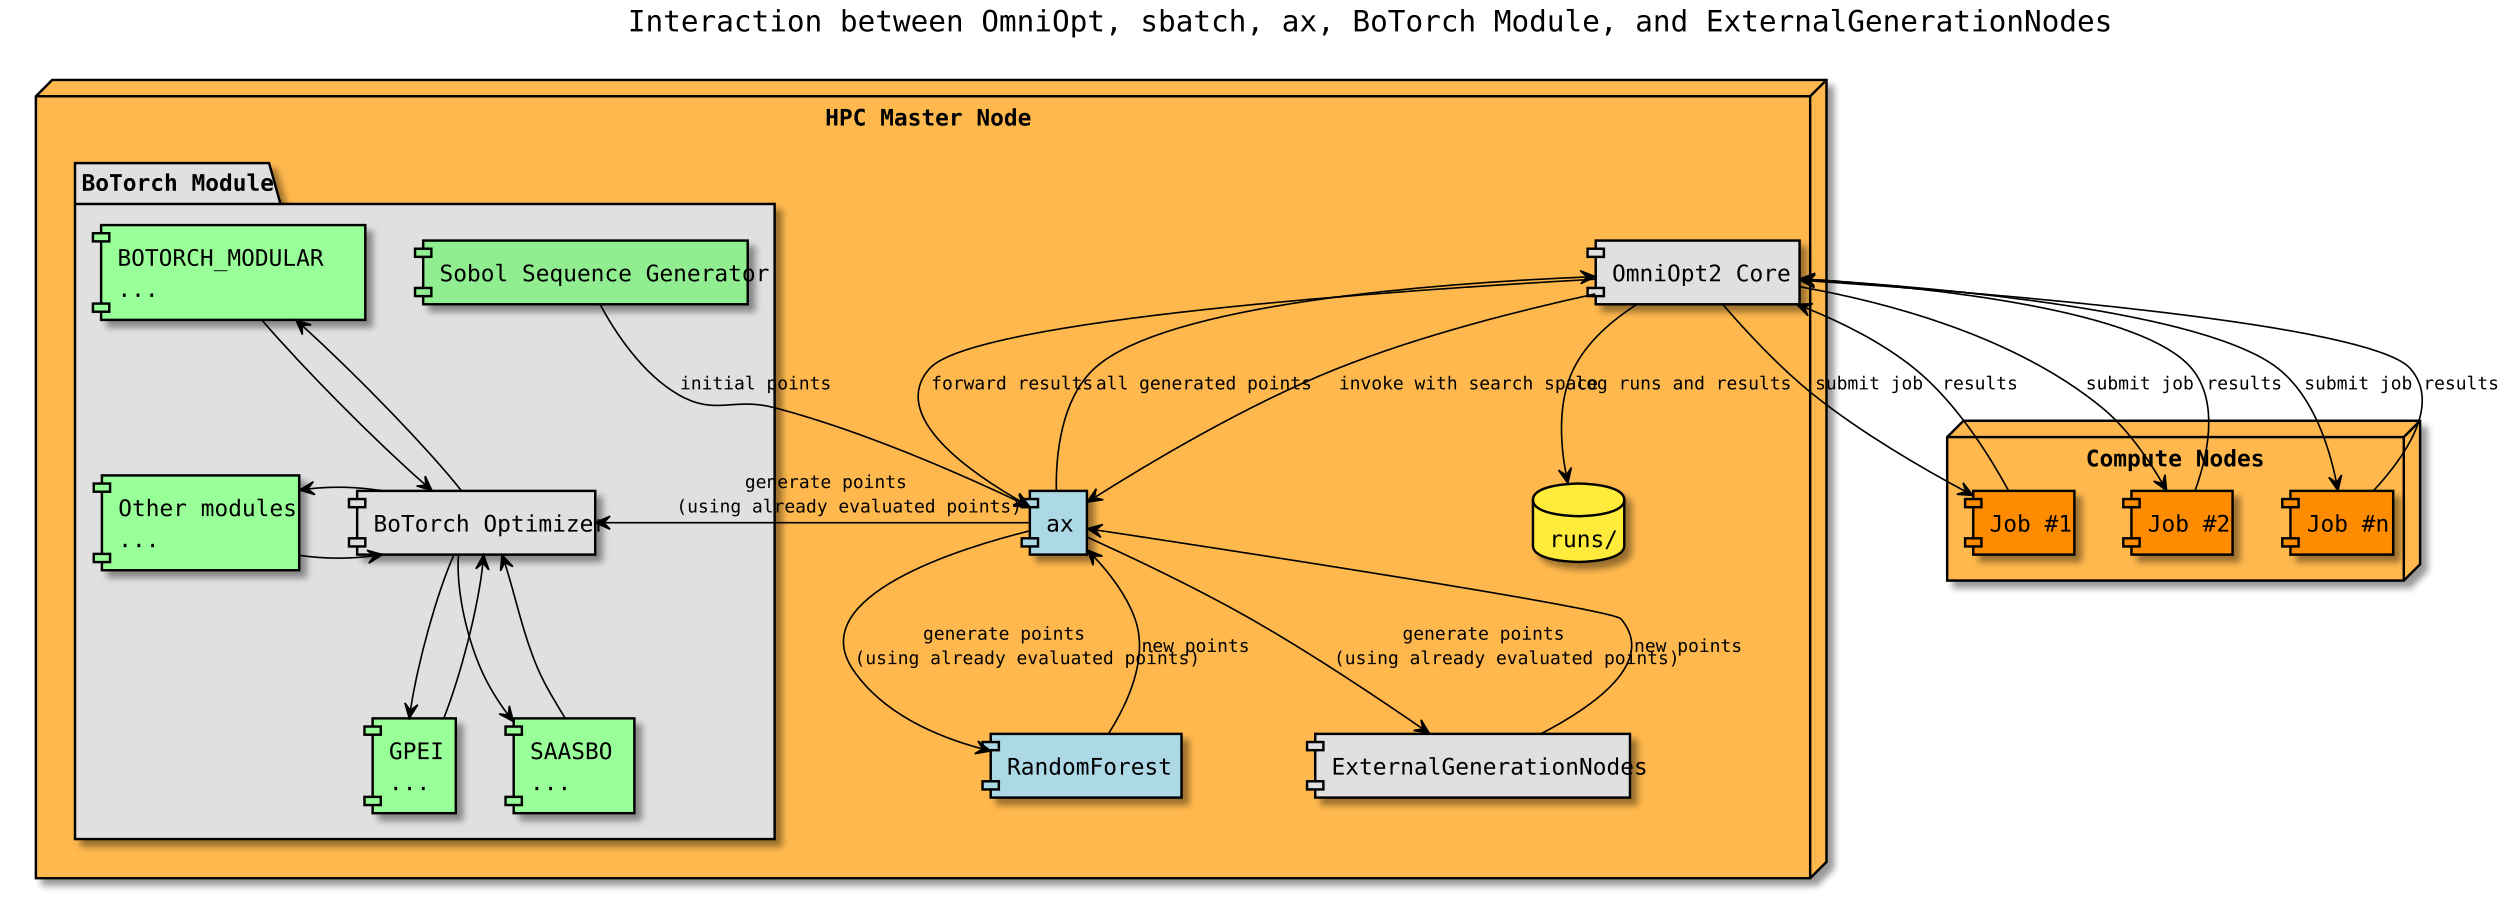
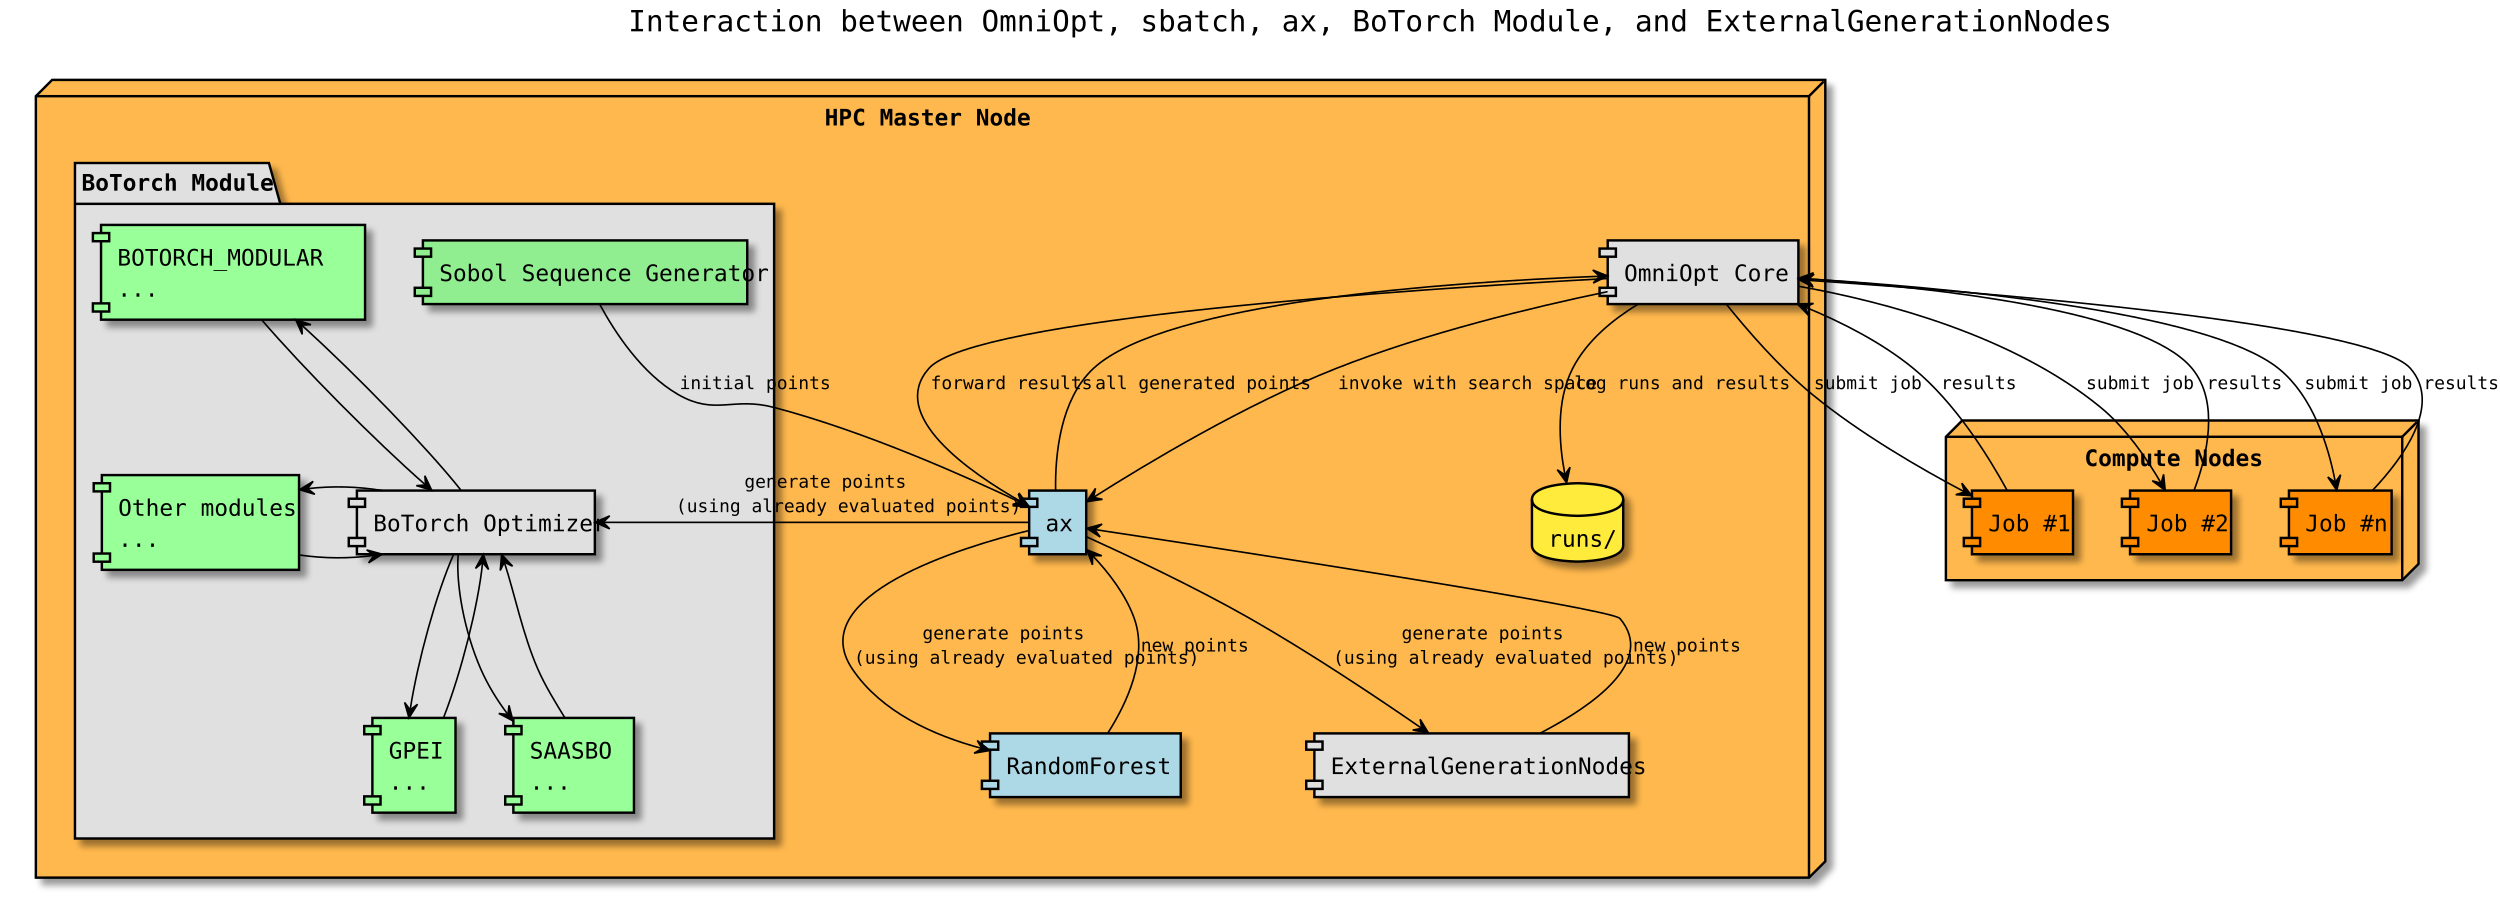
- <svg xmlns="http://www.w3.org/2000/svg" contentScriptType="application/ecmascript" contentStyleType="text/css" height="550px" preserveAspectRatio="none" style="width:1533px;height:550px;" version="1.1" viewBox="0 0 1533 550" width="1533px" zoomAndPan="magnify">
+ <svg xmlns="http://www.w3.org/2000/svg" contentScriptType="application/ecmascript" contentStyleType="text/css" height="550px" preserveAspectRatio="none" style="width:1534px;height:550px;" version="1.1" viewBox="0 0 1534 550" width="1534px" zoomAndPan="magnify">
  <defs>
-     <filter height="300%" id="fgqsyl67jvktl" width="300%" x="-1" y="-1">
+     <filter height="300%" id="fndk302husdw9" width="300%" x="-1" y="-1">
      <feGaussianBlur result="blurOut" stdDeviation="2.0" />
      <feColorMatrix in="blurOut" result="blurOut2" type="matrix" values="0 0 0 0 0 0 0 0 0 0 0 0 0 0 0 0 0 0 .4 0" />
      <feOffset dx="4.0" dy="4.0" in="blurOut2" result="blurOut3" />
      <feBlend in="SourceGraphic" in2="blurOut3" mode="normal" />
    </filter>
  </defs>
  <g>
-     <text fill="#000000" font-family="Monospace" font-size="18" lengthAdjust="spacingAndGlyphs" textLength="770" x="385" y="19.242">Interaction between OmniOpt, sbatch, ax, BoTorch Module, and ExternalGenerationNodes</text>
-     <polygon fill="#FFB84D" filter="url(#fgqsyl67jvktl)" points="22,59.016,32,49.016,1120,49.016,1120,528.516,1110,538.516,22,538.516,22,59.016" style="stroke: #000000; stroke-width: 1.5;" />
+     <text fill="#000000" font-family="Monospace" font-size="18" lengthAdjust="spacingAndGlyphs" textLength="770" x="385.5" y="19.242">Interaction between OmniOpt, sbatch, ax, BoTorch Module, and ExternalGenerationNodes</text>
+     <polygon fill="#FFB84D" filter="url(#fndk302husdw9)" points="22,59.016,32,49.016,1120,49.016,1120,528.516,1110,538.516,22,538.516,22,59.016" style="stroke: #000000; stroke-width: 1.5;" />
    <line style="stroke: #000000; stroke-width: 1.5;" x1="1110" x2="1119" y1="59.016" y2="50.016" />
    <line style="stroke: #000000; stroke-width: 1.5;" x1="22" x2="1110" y1="59.016" y2="59.016" />
    <line style="stroke: #000000; stroke-width: 1.5;" x1="1110" x2="1110" y1="59.016" y2="538.516" />
    <text fill="#000000" font-family="Monospace" font-size="14" font-weight="bold" lengthAdjust="spacingAndGlyphs" textLength="122" x="506" y="76.982">HPC Master Node</text>
-     <polygon fill="#E0E0E0" filter="url(#fgqsyl67jvktl)" points="46,100.016,165,100.016,172,125.084,475,125.084,475,514.516,46,514.516,46,100.016" style="stroke: #000000; stroke-width: 1.5;" />
+     <polygon fill="#E0E0E0" filter="url(#fndk302husdw9)" points="46,100.016,165,100.016,172,125.084,475,125.084,475,514.516,46,514.516,46,100.016" style="stroke: #000000; stroke-width: 1.5;" />
    <line style="stroke: #000000; stroke-width: 1.5;" x1="46" x2="172" y1="125.084" y2="125.084" />
    <text fill="#000000" font-family="Monospace" font-size="14" font-weight="bold" lengthAdjust="spacingAndGlyphs" textLength="113" x="50" y="116.982">BoTorch Module</text>
-     <polygon fill="#FFB84D" filter="url(#fgqsyl67jvktl)" points="1194,268.016,1204,258.016,1484,258.016,1484,346.016,1474,356.016,1194,356.016,1194,268.016" style="stroke: #000000; stroke-width: 1.5;" />
+     <polygon fill="#FFB84D" filter="url(#fndk302husdw9)" points="1194,268.016,1204,258.016,1484,258.016,1484,346.016,1474,356.016,1194,356.016,1194,268.016" style="stroke: #000000; stroke-width: 1.5;" />
    <line style="stroke: #000000; stroke-width: 1.5;" x1="1474" x2="1483" y1="268.016" y2="259.016" />
    <line style="stroke: #000000; stroke-width: 1.5;" x1="1194" x2="1474" y1="268.016" y2="268.016" />
    <line style="stroke: #000000; stroke-width: 1.5;" x1="1474" x2="1474" y1="268.016" y2="356.016" />
    <text fill="#000000" font-family="Monospace" font-size="14" font-weight="bold" lengthAdjust="spacingAndGlyphs" textLength="112" x="1279" y="285.982">Compute Nodes</text>
-     <rect fill="#E0E0E0" filter="url(#fgqsyl67jvktl)" height="39.068" style="stroke: #000000; stroke-width: 1.5;" width="125" x="978.5" y="147.516" />
-     <rect fill="#E0E0E0" height="5" style="stroke: #000000; stroke-width: 1.5;" width="10" x="973.5" y="152.516" />
-     <rect fill="#E0E0E0" height="5" style="stroke: #000000; stroke-width: 1.5;" width="10" x="973.5" y="176.584" />
-     <text fill="#000000" font-family="Monospace" font-size="14" lengthAdjust="spacingAndGlyphs" textLength="105" x="988.5" y="172.482">OmniOpt2 Core</text>
-     <rect fill="#ADD8E6" filter="url(#fgqsyl67jvktl)" height="39.068" style="stroke: #000000; stroke-width: 1.5;" width="35" x="631.5" y="301.016" />
+     <rect fill="#E0E0E0" filter="url(#fndk302husdw9)" height="39.068" style="stroke: #000000; stroke-width: 1.5;" width="117" x="986.5" y="147.516" />
+     <rect fill="#E0E0E0" height="5" style="stroke: #000000; stroke-width: 1.5;" width="10" x="981.5" y="152.516" />
+     <rect fill="#E0E0E0" height="5" style="stroke: #000000; stroke-width: 1.5;" width="10" x="981.5" y="176.584" />
+     <text fill="#000000" font-family="Monospace" font-size="14" lengthAdjust="spacingAndGlyphs" textLength="97" x="996.5" y="172.482">OmniOpt Core</text>
+     <rect fill="#ADD8E6" filter="url(#fndk302husdw9)" height="39.068" style="stroke: #000000; stroke-width: 1.5;" width="35" x="631.5" y="301.016" />
    <rect fill="#ADD8E6" height="5" style="stroke: #000000; stroke-width: 1.5;" width="10" x="626.5" y="306.016" />
    <rect fill="#ADD8E6" height="5" style="stroke: #000000; stroke-width: 1.5;" width="10" x="626.5" y="330.084" />
    <text fill="#000000" font-family="Monospace" font-size="14" lengthAdjust="spacingAndGlyphs" textLength="15" x="641.5" y="325.982">ax</text>
-     <rect fill="#E0E0E0" filter="url(#fgqsyl67jvktl)" height="39.068" style="stroke: #000000; stroke-width: 1.5;" width="193" x="806.5" y="450.016" />
+     <rect fill="#E0E0E0" filter="url(#fndk302husdw9)" height="39.068" style="stroke: #000000; stroke-width: 1.5;" width="193" x="806.5" y="450.016" />
    <rect fill="#E0E0E0" height="5" style="stroke: #000000; stroke-width: 1.5;" width="10" x="801.5" y="455.016" />
    <rect fill="#E0E0E0" height="5" style="stroke: #000000; stroke-width: 1.5;" width="10" x="801.5" y="479.084" />
    <text fill="#000000" font-family="Monospace" font-size="14" lengthAdjust="spacingAndGlyphs" textLength="173" x="816.5" y="474.982">ExternalGenerationNodes</text>
-     <rect fill="#ADD8E6" filter="url(#fgqsyl67jvktl)" height="39.068" style="stroke: #000000; stroke-width: 1.5;" width="117" x="607.5" y="450.016" />
+     <rect fill="#ADD8E6" filter="url(#fndk302husdw9)" height="39.068" style="stroke: #000000; stroke-width: 1.5;" width="117" x="607.5" y="450.016" />
    <rect fill="#ADD8E6" height="5" style="stroke: #000000; stroke-width: 1.5;" width="10" x="602.5" y="455.016" />
    <rect fill="#ADD8E6" height="5" style="stroke: #000000; stroke-width: 1.5;" width="10" x="602.5" y="479.084" />
    <text fill="#000000" font-family="Monospace" font-size="14" lengthAdjust="spacingAndGlyphs" textLength="97" x="617.5" y="474.982">RandomForest</text>
-     <path d="M940,306.516 C940,296.516 968,296.516 968,296.516 C968,296.516 996,296.516 996,306.516 L996,334.584 C996,344.584 968,344.584 968,344.584 C968,344.584 940,344.584 940,334.584 L940,306.516 " fill="#FFEB3B" filter="url(#fgqsyl67jvktl)" style="stroke: #000000; stroke-width: 1.5;" />
+     <path d="M940,306.516 C940,296.516 968,296.516 968,296.516 C968,296.516 996,296.516 996,306.516 L996,334.584 C996,344.584 968,344.584 968,344.584 C968,344.584 940,344.584 940,334.584 L940,306.516 " fill="#FFEB3B" filter="url(#fndk302husdw9)" style="stroke: #000000; stroke-width: 1.5;" />
    <path d="M940,306.516 C940,316.516 968,316.516 968,316.516 C968,316.516 996,316.516 996,306.516 " fill="none" style="stroke: #000000; stroke-width: 1.5;" />
    <text fill="#000000" font-family="Monospace" font-size="14" lengthAdjust="spacingAndGlyphs" textLength="36" x="950" y="335.482">runs/</text>
-     <rect fill="#90EE90" filter="url(#fgqsyl67jvktl)" height="39.068" style="stroke: #000000; stroke-width: 1.5;" width="199" x="259.5" y="147.516" />
+     <rect fill="#90EE90" filter="url(#fndk302husdw9)" height="39.068" style="stroke: #000000; stroke-width: 1.5;" width="199" x="259.5" y="147.516" />
    <rect fill="#90EE90" height="5" style="stroke: #000000; stroke-width: 1.5;" width="10" x="254.5" y="152.516" />
    <rect fill="#90EE90" height="5" style="stroke: #000000; stroke-width: 1.5;" width="10" x="254.5" y="176.584" />
    <text fill="#000000" font-family="Monospace" font-size="14" lengthAdjust="spacingAndGlyphs" textLength="179" x="269.5" y="172.482">Sobol Sequence Generator</text>
-     <rect fill="#E0E0E0" filter="url(#fgqsyl67jvktl)" height="39.068" style="stroke: #000000; stroke-width: 1.5;" width="146" x="219" y="301.016" />
+     <rect fill="#E0E0E0" filter="url(#fndk302husdw9)" height="39.068" style="stroke: #000000; stroke-width: 1.5;" width="146" x="219" y="301.016" />
    <rect fill="#E0E0E0" height="5" style="stroke: #000000; stroke-width: 1.5;" width="10" x="214" y="306.016" />
    <rect fill="#E0E0E0" height="5" style="stroke: #000000; stroke-width: 1.5;" width="10" x="214" y="330.084" />
    <text fill="#000000" font-family="Monospace" font-size="14" lengthAdjust="spacingAndGlyphs" textLength="126" x="229" y="325.982">BoTorch Optimizer</text>
-     <rect fill="#99FF99" filter="url(#fgqsyl67jvktl)" height="58.136" style="stroke: #000000; stroke-width: 1.5;" width="162" x="62" y="138.016" />
+     <rect fill="#99FF99" filter="url(#fndk302husdw9)" height="58.136" style="stroke: #000000; stroke-width: 1.5;" width="162" x="62" y="138.016" />
    <rect fill="#99FF99" height="5" style="stroke: #000000; stroke-width: 1.5;" width="10" x="57" y="143.016" />
    <rect fill="#99FF99" height="5" style="stroke: #000000; stroke-width: 1.5;" width="10" x="57" y="186.152" />
    <text fill="#000000" font-family="Monospace" font-size="14" lengthAdjust="spacingAndGlyphs" textLength="142" x="72" y="162.982">BOTORCH_MODULAR</text>
    <text fill="#000000" font-family="Monospace" font-size="14" lengthAdjust="spacingAndGlyphs" textLength="12" x="72" y="182.05">...</text>
-     <rect fill="#99FF99" filter="url(#fgqsyl67jvktl)" height="58.136" style="stroke: #000000; stroke-width: 1.5;" width="51" x="228.5" y="440.516" />
+     <rect fill="#99FF99" filter="url(#fndk302husdw9)" height="58.136" style="stroke: #000000; stroke-width: 1.5;" width="51" x="228.5" y="440.516" />
    <rect fill="#99FF99" height="5" style="stroke: #000000; stroke-width: 1.5;" width="10" x="223.5" y="445.516" />
    <rect fill="#99FF99" height="5" style="stroke: #000000; stroke-width: 1.5;" width="10" x="223.5" y="488.652" />
    <text fill="#000000" font-family="Monospace" font-size="14" lengthAdjust="spacingAndGlyphs" textLength="31" x="238.5" y="465.482">GPEI</text>
    <text fill="#000000" font-family="Monospace" font-size="14" lengthAdjust="spacingAndGlyphs" textLength="12" x="238.5" y="484.55">...</text>
-     <rect fill="#99FF99" filter="url(#fgqsyl67jvktl)" height="58.136" style="stroke: #000000; stroke-width: 1.5;" width="74" x="315" y="440.516" />
+     <rect fill="#99FF99" filter="url(#fndk302husdw9)" height="58.136" style="stroke: #000000; stroke-width: 1.5;" width="74" x="315" y="440.516" />
    <rect fill="#99FF99" height="5" style="stroke: #000000; stroke-width: 1.5;" width="10" x="310" y="445.516" />
    <rect fill="#99FF99" height="5" style="stroke: #000000; stroke-width: 1.5;" width="10" x="310" y="488.652" />
    <text fill="#000000" font-family="Monospace" font-size="14" lengthAdjust="spacingAndGlyphs" textLength="54" x="325" y="465.482">SAASBO</text>
    <text fill="#000000" font-family="Monospace" font-size="14" lengthAdjust="spacingAndGlyphs" textLength="12" x="325" y="484.55">...</text>
-     <rect fill="#99FF99" filter="url(#fgqsyl67jvktl)" height="58.136" style="stroke: #000000; stroke-width: 1.5;" width="121" x="62.5" y="291.516" />
+     <rect fill="#99FF99" filter="url(#fndk302husdw9)" height="58.136" style="stroke: #000000; stroke-width: 1.5;" width="121" x="62.5" y="291.516" />
    <rect fill="#99FF99" height="5" style="stroke: #000000; stroke-width: 1.5;" width="10" x="57.5" y="296.516" />
    <rect fill="#99FF99" height="5" style="stroke: #000000; stroke-width: 1.5;" width="10" x="57.5" y="339.652" />
    <text fill="#000000" font-family="Monospace" font-size="14" lengthAdjust="spacingAndGlyphs" textLength="101" x="72.5" y="316.482">Other modules</text>
    <text fill="#000000" font-family="Monospace" font-size="14" lengthAdjust="spacingAndGlyphs" textLength="12" x="72.5" y="335.55">...</text>
-     <rect fill="#FF8C00" filter="url(#fgqsyl67jvktl)" height="39.068" style="stroke: #000000; stroke-width: 1.5;" width="62" x="1210" y="301.016" />
+     <rect fill="#FF8C00" filter="url(#fndk302husdw9)" height="39.068" style="stroke: #000000; stroke-width: 1.5;" width="62" x="1210" y="301.016" />
    <rect fill="#FF8C00" height="5" style="stroke: #000000; stroke-width: 1.5;" width="10" x="1205" y="306.016" />
    <rect fill="#FF8C00" height="5" style="stroke: #000000; stroke-width: 1.5;" width="10" x="1205" y="330.084" />
    <text fill="#000000" font-family="Monospace" font-size="14" lengthAdjust="spacingAndGlyphs" textLength="42" x="1220" y="325.982">Job #1</text>
-     <rect fill="#FF8C00" filter="url(#fgqsyl67jvktl)" height="39.068" style="stroke: #000000; stroke-width: 1.5;" width="62" x="1307" y="301.016" />
+     <rect fill="#FF8C00" filter="url(#fndk302husdw9)" height="39.068" style="stroke: #000000; stroke-width: 1.5;" width="62" x="1307" y="301.016" />
    <rect fill="#FF8C00" height="5" style="stroke: #000000; stroke-width: 1.5;" width="10" x="1302" y="306.016" />
    <rect fill="#FF8C00" height="5" style="stroke: #000000; stroke-width: 1.5;" width="10" x="1302" y="330.084" />
    <text fill="#000000" font-family="Monospace" font-size="14" lengthAdjust="spacingAndGlyphs" textLength="42" x="1317" y="325.982">Job #2</text>
-     <rect fill="#FF8C00" filter="url(#fgqsyl67jvktl)" height="39.068" style="stroke: #000000; stroke-width: 1.5;" width="63" x="1404.5" y="301.016" />
+     <rect fill="#FF8C00" filter="url(#fndk302husdw9)" height="39.068" style="stroke: #000000; stroke-width: 1.5;" width="63" x="1404.5" y="301.016" />
    <rect fill="#FF8C00" height="5" style="stroke: #000000; stroke-width: 1.5;" width="10" x="1399.5" y="306.016" />
    <rect fill="#FF8C00" height="5" style="stroke: #000000; stroke-width: 1.5;" width="10" x="1399.5" y="330.084" />
    <text fill="#000000" font-family="Monospace" font-size="14" lengthAdjust="spacingAndGlyphs" textLength="43" x="1414.5" y="325.982">Job #n</text>
    <path d="M282.71,300.626 C262.75,275.386 219.08,230.316 185.5,199.806 " fill="none" id="botorch-&gt;modular" style="stroke: #000000; stroke-width: 1.0;" />
    <polygon fill="#000000" points="181.45,196.156,185.445,205.158,185.159,199.508,190.809,199.223,181.45,196.156" style="stroke: #000000; stroke-width: 1.0;" />
    <path d="M160.5,196.156 C185.56,225.396 230.25,270.546 260.87,297.346 " fill="none" id="modular-&gt;botorch" style="stroke: #000000; stroke-width: 1.0;" />
    <polygon fill="#000000" points="264.9,300.846,260.706,291.935,261.117,297.577,255.475,297.988,264.9,300.846" style="stroke: #000000; stroke-width: 1.0;" />
    <path d="M278.36,340.136 C267.73,364.086 256.19,406.116 251.68,435.536 " fill="none" id="botorch-&gt;gpei" style="stroke: #000000; stroke-width: 1.0;" />
    <polygon fill="#000000" points="250.97,440.506,256.192,432.156,251.671,435.555,248.272,431.034,250.97,440.506" style="stroke: #000000; stroke-width: 1.0;" />
    <path d="M272.11,440.506 C282.92,412.996 293.46,371.456 296.09,345.436 " fill="none" id="gpei-&gt;botorch" style="stroke: #000000; stroke-width: 1.0;" />
    <polygon fill="#000000" points="296.53,340.136,291.796,348.773,296.115,345.119,299.769,349.437,296.53,340.136" style="stroke: #000000; stroke-width: 1.0;" />
    <path d="M281.16,340.226 C279.64,358.706 284.91,387.446 295,410.516 C299.17,420.046 304.99,429.656 311.52,438.226 " fill="none" id="botorch-&gt;saasbo" style="stroke: #000000; stroke-width: 1.0;" />
    <polygon fill="#000000" points="314.78,442.346,312.324,432.808,311.674,438.428,306.055,437.778,314.78,442.346" style="stroke: #000000; stroke-width: 1.0;" />
    <path d="M346.5,440.296 C340.94,431.216 334.51,420.826 330,410.516 C320.77,389.426 315.58,363.596 309.52,345.206 " fill="none" id="saasbo-&gt;botorch" style="stroke: #000000; stroke-width: 1.0;" />
    <polygon fill="#000000" points="307.78,340.226,306.955,350.04,309.421,344.949,314.512,347.415,307.78,340.226" style="stroke: #000000; stroke-width: 1.0;" />
    <path d="M183.73,340.546 C198.93,342.746 214.13,342.836 229.33,340.816 " fill="none" id="othermodules-&gt;botorch" style="stroke: #000000; stroke-width: 1.0;" />
    <polygon fill="#000000" points="234.48,340.046,224.986,337.428,229.536,340.789,226.174,345.339,234.48,340.046" style="stroke: #000000; stroke-width: 1.0;" />
    <path d="M234.48,300.986 C219.29,298.486 204.09,298.096 188.89,299.826 " fill="none" id="botorch-&gt;othermodules" style="stroke: #000000; stroke-width: 1.0;" />
    <polygon fill="#000000" points="183.73,300.486,193.169,303.299,188.689,299.845,192.143,295.365,183.73,300.486" style="stroke: #000000; stroke-width: 1.0;" />
-     <path d="M978.26,180.206 C933.3,189.966 871.79,205.416 820,226.016 C763.96,248.306 703.07,284.876 671.24,305.046 " fill="none" id="OmniOptCore-&gt;ax_module" style="stroke: #000000; stroke-width: 1.0;" />
-     <polygon fill="#000000" points="666.76,307.896,676.5,306.432,670.976,305.209,672.2,299.686,666.76,307.896" style="stroke: #000000; stroke-width: 1.0;" />
+     <path d="M986.41,178.946 C940.25,188.546 874.77,204.376 820,226.016 C763.91,248.176 703.04,284.806 671.23,305.006 " fill="none" id="OmniOptCore-&gt;ax_module" style="stroke: #000000; stroke-width: 1.0;" />
+     <polygon fill="#000000" points="666.75,307.866,676.49,306.402,670.966,305.179,672.19,299.656,666.75,307.866" style="stroke: #000000; stroke-width: 1.0;" />
    <text fill="#000000" font-family="Monospace" font-size="11" lengthAdjust="spacingAndGlyphs" textLength="130" x="821" y="238.775">invoke with search space</text>
-     <path d="M647.73,300.716 C647.4,279.376 650.46,245.066 671,226.016 C713.8,186.336 878.55,173.786 973.15,169.826 " fill="none" id="ax_module-&gt;OmniOptCore" style="stroke: #000000; stroke-width: 1.0;" />
-     <polygon fill="#000000" points="978.16,169.626,969.007,165.989,973.164,169.826,969.327,173.982,978.16,169.626" style="stroke: #000000; stroke-width: 1.0;" />
+     <path d="M647.72,300.716 C647.39,279.366 650.44,245.046 671,226.016 C715.06,185.236 886.77,173.126 981.45,169.526 " fill="none" id="ax_module-&gt;OmniOptCore" style="stroke: #000000; stroke-width: 1.0;" />
+     <polygon fill="#000000" points="986.46,169.346,977.318,165.683,981.463,169.531,977.615,173.677,986.46,169.346" style="stroke: #000000; stroke-width: 1.0;" />
    <text fill="#000000" font-family="Monospace" font-size="11" lengthAdjust="spacingAndGlyphs" textLength="105" x="672" y="238.775">all generated points</text>
-     <path d="M978.05,171.206 C855.96,178.026 596.61,195.926 570,226.016 C544.37,254.996 595.14,290.046 626.61,307.876 " fill="none" id="OmniOptCore-&gt;ax_module-1" style="stroke: #000000; stroke-width: 1.0;" />
-     <polygon fill="#000000" points="631.11,310.376,625.196,302.5,626.743,307.942,621.301,309.488,631.11,310.376" style="stroke: #000000; stroke-width: 1.0;" />
+     <path d="M986.18,170.906 C865.14,177.456 597.19,195.306 570,226.016 C544.36,254.986 595.13,290.036 626.61,307.866 " fill="none" id="OmniOptCore-&gt;ax_module-1" style="stroke: #000000; stroke-width: 1.0;" />
+     <polygon fill="#000000" points="631.1,310.376,625.195,302.494,626.735,307.937,621.292,309.477,631.1,310.376" style="stroke: #000000; stroke-width: 1.0;" />
    <text fill="#000000" font-family="Monospace" font-size="11" lengthAdjust="spacingAndGlyphs" textLength="81" x="571" y="238.775">forward results</text>
    <path d="M367.91,186.606 C377.31,204.006 393.82,229.186 416,242.016 C438.9,255.266 449.41,243.276 475,250.016 C531.37,264.856 594.07,292.966 626.63,308.506 " fill="none" id="sobol-&gt;ax_module" style="stroke: #000000; stroke-width: 1.0;" />
    <polygon fill="#000000" points="631.21,310.706,624.843,303.192,626.707,308.533,621.366,310.397,631.21,310.706" style="stroke: #000000; stroke-width: 1.0;" />
    <text fill="#000000" font-family="Monospace" font-size="11" lengthAdjust="spacingAndGlyphs" textLength="65" x="417" y="238.775">initial points</text>
    <path d="M631.41,320.516 C584.63,320.516 454.96,320.516 370.12,320.516 " fill="none" id="ax_module-&gt;botorch" style="stroke: #000000; stroke-width: 1.0;" />
    <polygon fill="#000000" points="365.11,320.516,374.11,324.516,370.11,320.516,374.11,316.516,365.11,320.516" style="stroke: #000000; stroke-width: 1.0;" />
    <text fill="#000000" font-family="Monospace" font-size="11" lengthAdjust="spacingAndGlyphs" textLength="83" x="456.75" y="299.275">generate points</text>
    <text fill="#000000" font-family="Monospace" font-size="11" lengthAdjust="spacingAndGlyphs" textLength="167" x="414.75" y="314.257">(using already evaluated points)</text>
    <path d="M666.54,329.316 C689.9,339.896 732.3,359.726 767,379.516 C804.23,400.746 845.15,428.106 872.28,446.856 " fill="none" id="ax_module-&gt;external_nodes" style="stroke: #000000; stroke-width: 1.0;" />
    <polygon fill="#000000" points="876.52,449.786,871.403,441.37,872.411,446.937,866.845,447.945,876.52,449.786" style="stroke: #000000; stroke-width: 1.0;" />
    <text fill="#000000" font-family="Monospace" font-size="11" lengthAdjust="spacingAndGlyphs" textLength="83" x="860" y="392.275">generate points</text>
    <text fill="#000000" font-family="Monospace" font-size="11" lengthAdjust="spacingAndGlyphs" textLength="167" x="818" y="407.257">(using already evaluated points)</text>
    <path d="M944.97,449.926 C978.34,432.606 1016.05,405.586 994,379.516 C988.72,373.276 748.23,336.496 671.95,324.966 " fill="none" id="external_nodes-&gt;ax_module" style="stroke: #000000; stroke-width: 1.0;" />
    <polygon fill="#000000" points="666.75,324.186,675.043,329.499,671.693,324.941,676.251,321.591,666.75,324.186" style="stroke: #000000; stroke-width: 1.0;" />
    <text fill="#000000" font-family="Monospace" font-size="11" lengthAdjust="spacingAndGlyphs" textLength="58" x="1002" y="399.775">new points</text>
    <path d="M631.43,325.506 C590.13,335.736 492.55,365.316 523,410.516 C540.83,436.986 573.02,451.376 602.35,459.206 " fill="none" id="ax_module-&gt;rf_nodes" style="stroke: #000000; stroke-width: 1.0;" />
    <polygon fill="#000000" points="607.41,460.496,599.67,454.406,602.563,459.266,597.703,462.16,607.41,460.496" style="stroke: #000000; stroke-width: 1.0;" />
    <text fill="#000000" font-family="Monospace" font-size="11" lengthAdjust="spacingAndGlyphs" textLength="83" x="566" y="392.275">generate points</text>
    <text fill="#000000" font-family="Monospace" font-size="11" lengthAdjust="spacingAndGlyphs" textLength="167" x="524" y="407.257">(using already evaluated points)</text>
    <path d="M679.83,449.706 C691.33,431.656 704.55,403.646 696,379.516 C690.83,364.936 680.27,351.346 670.46,340.986 " fill="none" id="rf_nodes-&gt;ax_module" style="stroke: #000000; stroke-width: 1.0;" />
    <polygon fill="#000000" points="666.9,337.326,670.305,346.567,670.385,340.911,676.042,340.991,666.9,337.326" style="stroke: #000000; stroke-width: 1.0;" />
    <text fill="#000000" font-family="Monospace" font-size="11" lengthAdjust="spacingAndGlyphs" textLength="58" x="700" y="399.775">new points</text>
-     <path d="M1056.43,186.686 C1070.06,202.516 1090.99,225.246 1112,242.016 C1141.34,265.436 1178.39,286.976 1205.24,301.376 " fill="none" id="OmniOptCore-&gt;Job1" style="stroke: #000000; stroke-width: 1.0;" />
-     <polygon fill="#000000" points="1209.8,303.806,1203.745,296.038,1205.389,301.451,1199.977,303.095,1209.8,303.806" style="stroke: #000000; stroke-width: 1.0;" />
+     <path d="M1059.37,186.766 C1072.11,202.636 1091.78,225.396 1112,242.016 C1141.1,265.936 1178.33,287.486 1205.31,301.756 " fill="none" id="OmniOptCore-&gt;Job1" style="stroke: #000000; stroke-width: 1.0;" />
+     <polygon fill="#000000" points="1209.89,304.166,1203.766,296.452,1205.459,301.85,1200.061,303.543,1209.89,304.166" style="stroke: #000000; stroke-width: 1.0;" />
    <text fill="#000000" font-family="Monospace" font-size="11" lengthAdjust="spacingAndGlyphs" textLength="56" x="1113" y="238.775">submit job</text>
-     <path d="M1231.54,300.706 C1220.29,279.986 1199.77,246.866 1174,226.016 C1154.25,210.046 1129.43,197.656 1106.59,188.506 " fill="none" id="Job1-&gt;OmniOptCore" style="stroke: #000000; stroke-width: 1.0;" />
-     <polygon fill="#000000" points="1101.75,186.606,1108.658,193.626,1106.402,188.438,1111.59,186.182,1101.75,186.606" style="stroke: #000000; stroke-width: 1.0;" />
+     <path d="M1231.49,300.756 C1220.21,280.086 1199.66,247.006 1174,226.016 C1154.57,210.116 1130.09,197.666 1107.69,188.446 " fill="none" id="Job1-&gt;OmniOptCore" style="stroke: #000000; stroke-width: 1.0;" />
+     <polygon fill="#000000" points="1102.94,186.526,1109.784,193.608,1107.575,188.4,1112.783,186.191,1102.94,186.526" style="stroke: #000000; stroke-width: 1.0;" />
    <text fill="#000000" font-family="Monospace" font-size="11" lengthAdjust="spacingAndGlyphs" textLength="35" x="1191" y="238.775">results</text>
-     <path d="M1103.62,175.866 C1157.78,185.436 1235.55,206.136 1289,250.016 C1304.51,262.756 1317.37,281.556 1326.01,296.396 " fill="none" id="OmniOptCore-&gt;Job2" style="stroke: #000000; stroke-width: 1.0;" />
+     <path d="M1103.71,175.666 C1157.06,185.206 1235.38,205.986 1289,250.016 C1304.51,262.756 1317.37,281.556 1326.01,296.396 " fill="none" id="OmniOptCore-&gt;Job2" style="stroke: #000000; stroke-width: 1.0;" />
    <polygon fill="#000000" points="1328.56,300.866,1327.585,291.065,1326.087,296.52,1320.632,295.022,1328.56,300.866" style="stroke: #000000; stroke-width: 1.0;" />
-     <text fill="#000000" font-family="Monospace" font-size="11" lengthAdjust="spacingAndGlyphs" textLength="56" x="1279" y="238.775">submit job</text>
-     <path d="M1346.08,300.686 C1353.57,279.966 1361.2,246.826 1344,226.016 C1314.78,190.676 1189.08,176.656 1109.04,171.256 " fill="none" id="Job2-&gt;OmniOptCore" style="stroke: #000000; stroke-width: 1.0;" />
-     <polygon fill="#000000" points="1103.84,170.916,1112.557,175.499,1108.829,171.245,1113.084,167.516,1103.84,170.916" style="stroke: #000000; stroke-width: 1.0;" />
-     <text fill="#000000" font-family="Monospace" font-size="11" lengthAdjust="spacingAndGlyphs" textLength="35" x="1353" y="238.775">results</text>
-     <path d="M1103.68,171.006 C1193.42,176.476 1352.59,190.936 1397,226.016 C1418.59,243.076 1428.36,274.206 1432.69,295.836 " fill="none" id="OmniOptCore-&gt;JobN" style="stroke: #000000; stroke-width: 1.0;" />
-     <polygon fill="#000000" points="1433.63,300.846,1435.889,291.26,1432.702,295.933,1428.028,292.745,1433.63,300.846" style="stroke: #000000; stroke-width: 1.0;" />
-     <text fill="#000000" font-family="Monospace" font-size="11" lengthAdjust="spacingAndGlyphs" textLength="56" x="1413" y="238.775">submit job</text>
-     <path d="M1455.48,300.846 C1474.31,280.556 1497.35,248.106 1478,226.016 C1454.09,198.716 1225.7,180.026 1108.97,172.176 " fill="none" id="JobN-&gt;OmniOptCore" style="stroke: #000000; stroke-width: 1.0;" />
-     <polygon fill="#000000" points="1103.84,171.836,1112.557,176.419,1108.829,172.165,1113.084,168.436,1103.84,171.836" style="stroke: #000000; stroke-width: 1.0;" />
-     <text fill="#000000" font-family="Monospace" font-size="11" lengthAdjust="spacingAndGlyphs" textLength="35" x="1486" y="238.775">results</text>
-     <path d="M1003.74,186.606 C988.82,196.166 973.24,209.356 965,226.016 C955.06,246.106 956.71,271.716 960.34,291.046 " fill="none" id="OmniOptCore-&gt;db_runs" style="stroke: #000000; stroke-width: 1.0;" />
-     <polygon fill="#000000" points="961.41,296.326,963.53,286.708,960.41,291.427,955.691,288.307,961.41,296.326" style="stroke: #000000; stroke-width: 1.0;" />
+     <text fill="#000000" font-family="Monospace" font-size="11" lengthAdjust="spacingAndGlyphs" textLength="56" x="1280" y="238.775">submit job</text>
+     <path d="M1346.36,300.696 C1354.15,279.986 1362.2,246.856 1345,226.016 C1315.64,190.436 1187.69,176.426 1108.67,171.106 " fill="none" id="Job2-&gt;OmniOptCore" style="stroke: #000000; stroke-width: 1.0;" />
+     <polygon fill="#000000" points="1103.54,170.766,1112.258,175.347,1108.529,171.094,1112.783,167.365,1103.54,170.766" style="stroke: #000000; stroke-width: 1.0;" />
+     <text fill="#000000" font-family="Monospace" font-size="11" lengthAdjust="spacingAndGlyphs" textLength="35" x="1354" y="238.775">results</text>
+     <path d="M1103.55,170.806 C1191.85,176.116 1353.53,190.506 1398,226.016 C1419.42,243.126 1428.85,274.246 1432.95,295.856 " fill="none" id="OmniOptCore-&gt;JobN" style="stroke: #000000; stroke-width: 1.0;" />
+     <polygon fill="#000000" points="1433.83,300.866,1436.202,291.307,1432.959,295.942,1428.324,292.7,1433.83,300.866" style="stroke: #000000; stroke-width: 1.0;" />
+     <text fill="#000000" font-family="Monospace" font-size="11" lengthAdjust="spacingAndGlyphs" textLength="56" x="1414" y="238.775">submit job</text>
+     <path d="M1455.8,300.886 C1474.94,280.626 1498.42,248.196 1479,226.016 C1455.01,198.606 1223.7,179.736 1108.93,171.976 " fill="none" id="JobN-&gt;OmniOptCore" style="stroke: #000000; stroke-width: 1.0;" />
+     <polygon fill="#000000" points="1103.89,171.636,1112.594,176.244,1108.878,171.979,1113.143,168.263,1103.89,171.636" style="stroke: #000000; stroke-width: 1.0;" />
+     <text fill="#000000" font-family="Monospace" font-size="11" lengthAdjust="spacingAndGlyphs" textLength="35" x="1487" y="238.775">results</text>
+     <path d="M1004.99,186.686 C989.55,196.136 973.58,209.206 965,226.016 C954.81,245.986 956.48,271.596 960.19,290.966 " fill="none" id="OmniOptCore-&gt;db_runs" style="stroke: #000000; stroke-width: 1.0;" />
+     <polygon fill="#000000" points="961.28,296.256,963.373,286.632,960.266,291.36,955.539,288.253,961.28,296.256" style="stroke: #000000; stroke-width: 1.0;" />
    <text fill="#000000" font-family="Monospace" font-size="11" lengthAdjust="spacingAndGlyphs" textLength="105" x="966" y="238.775">log runs and results</text>
  </g>
</svg>
